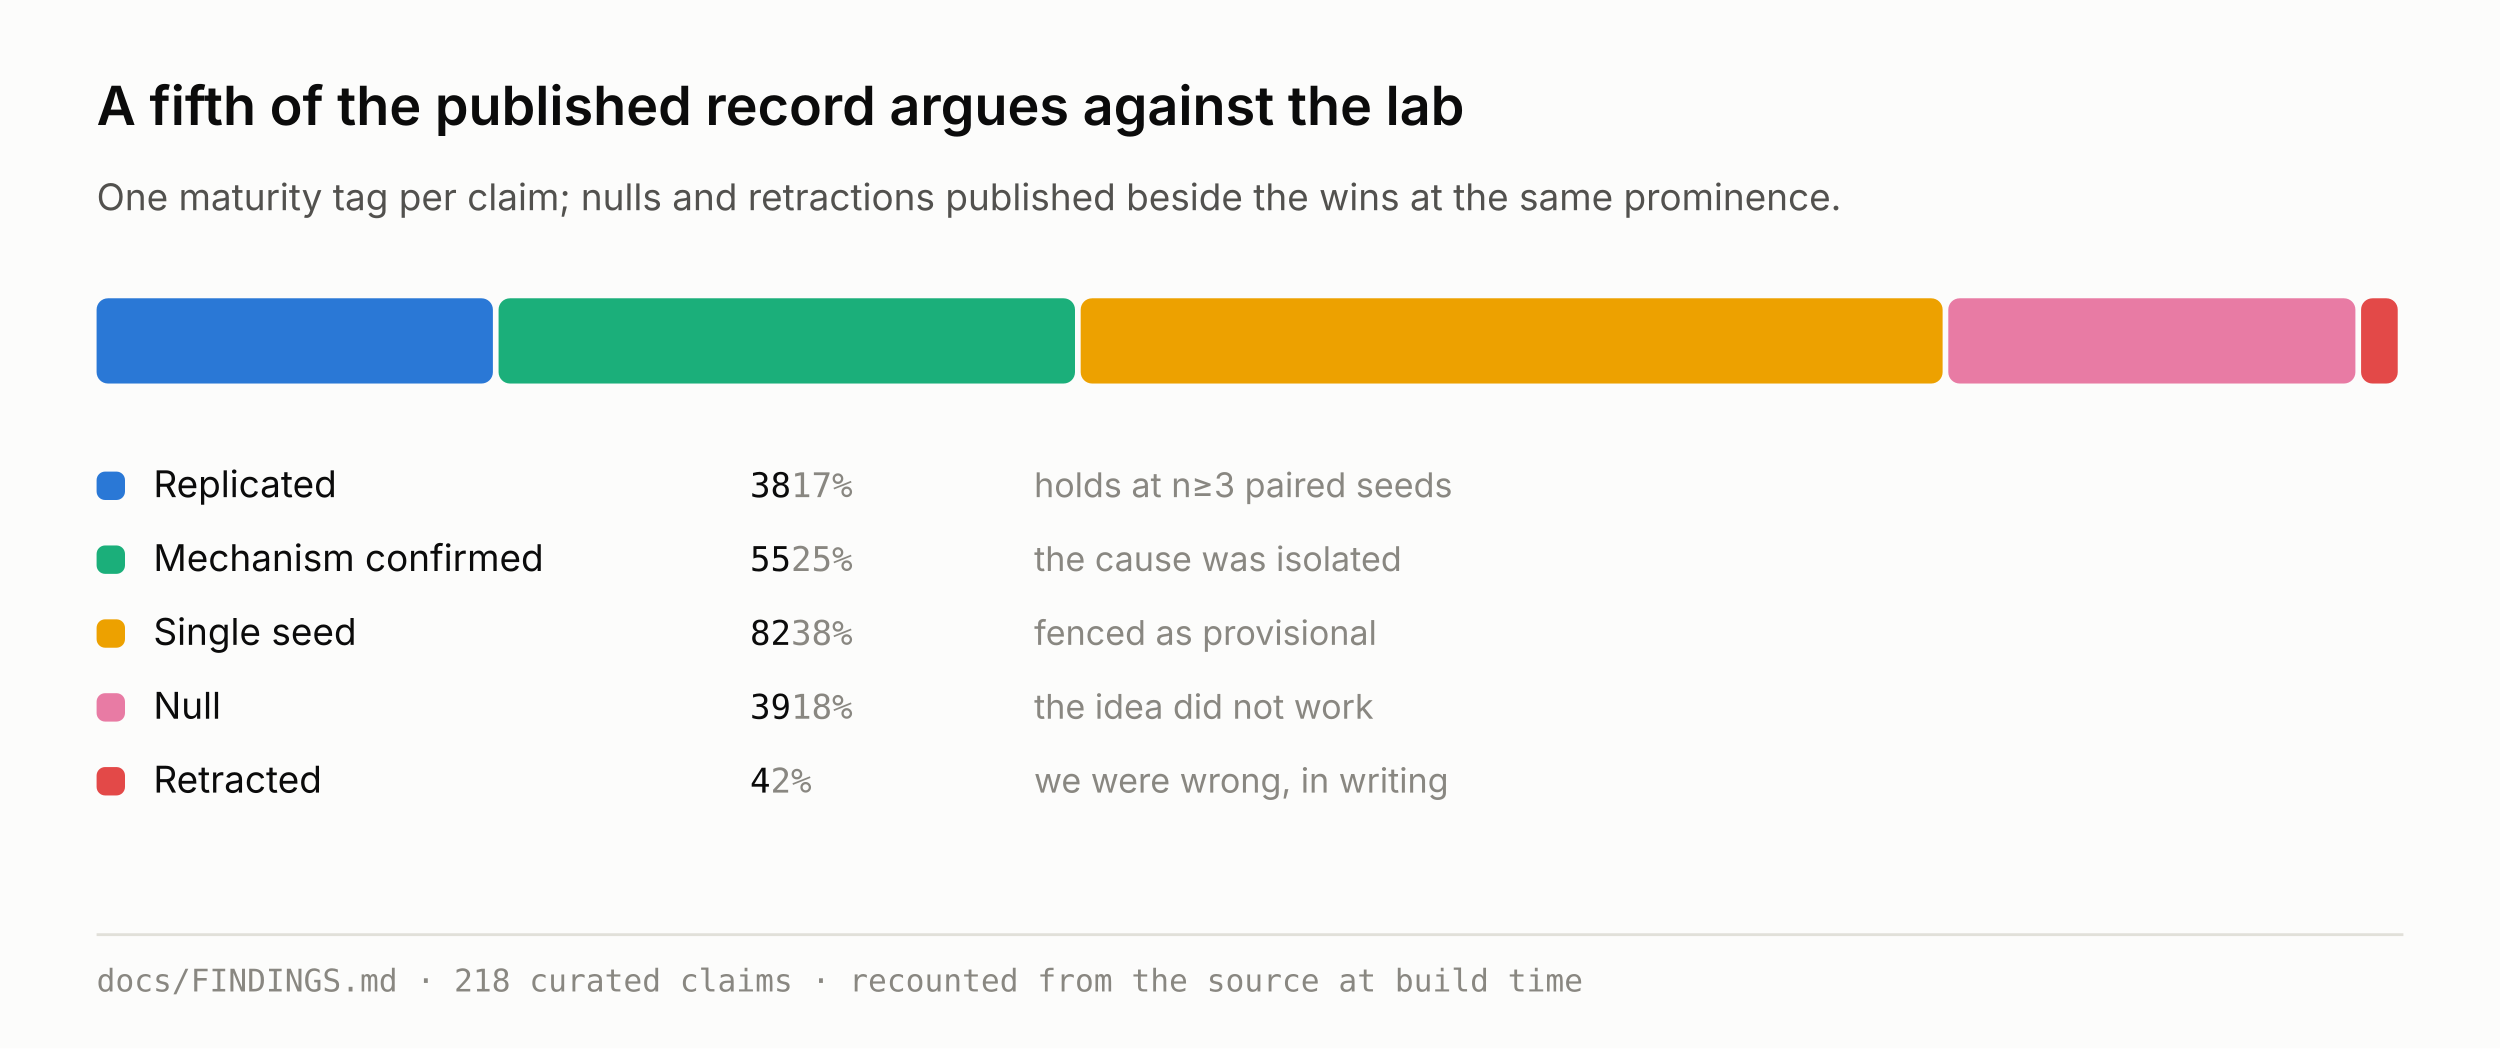
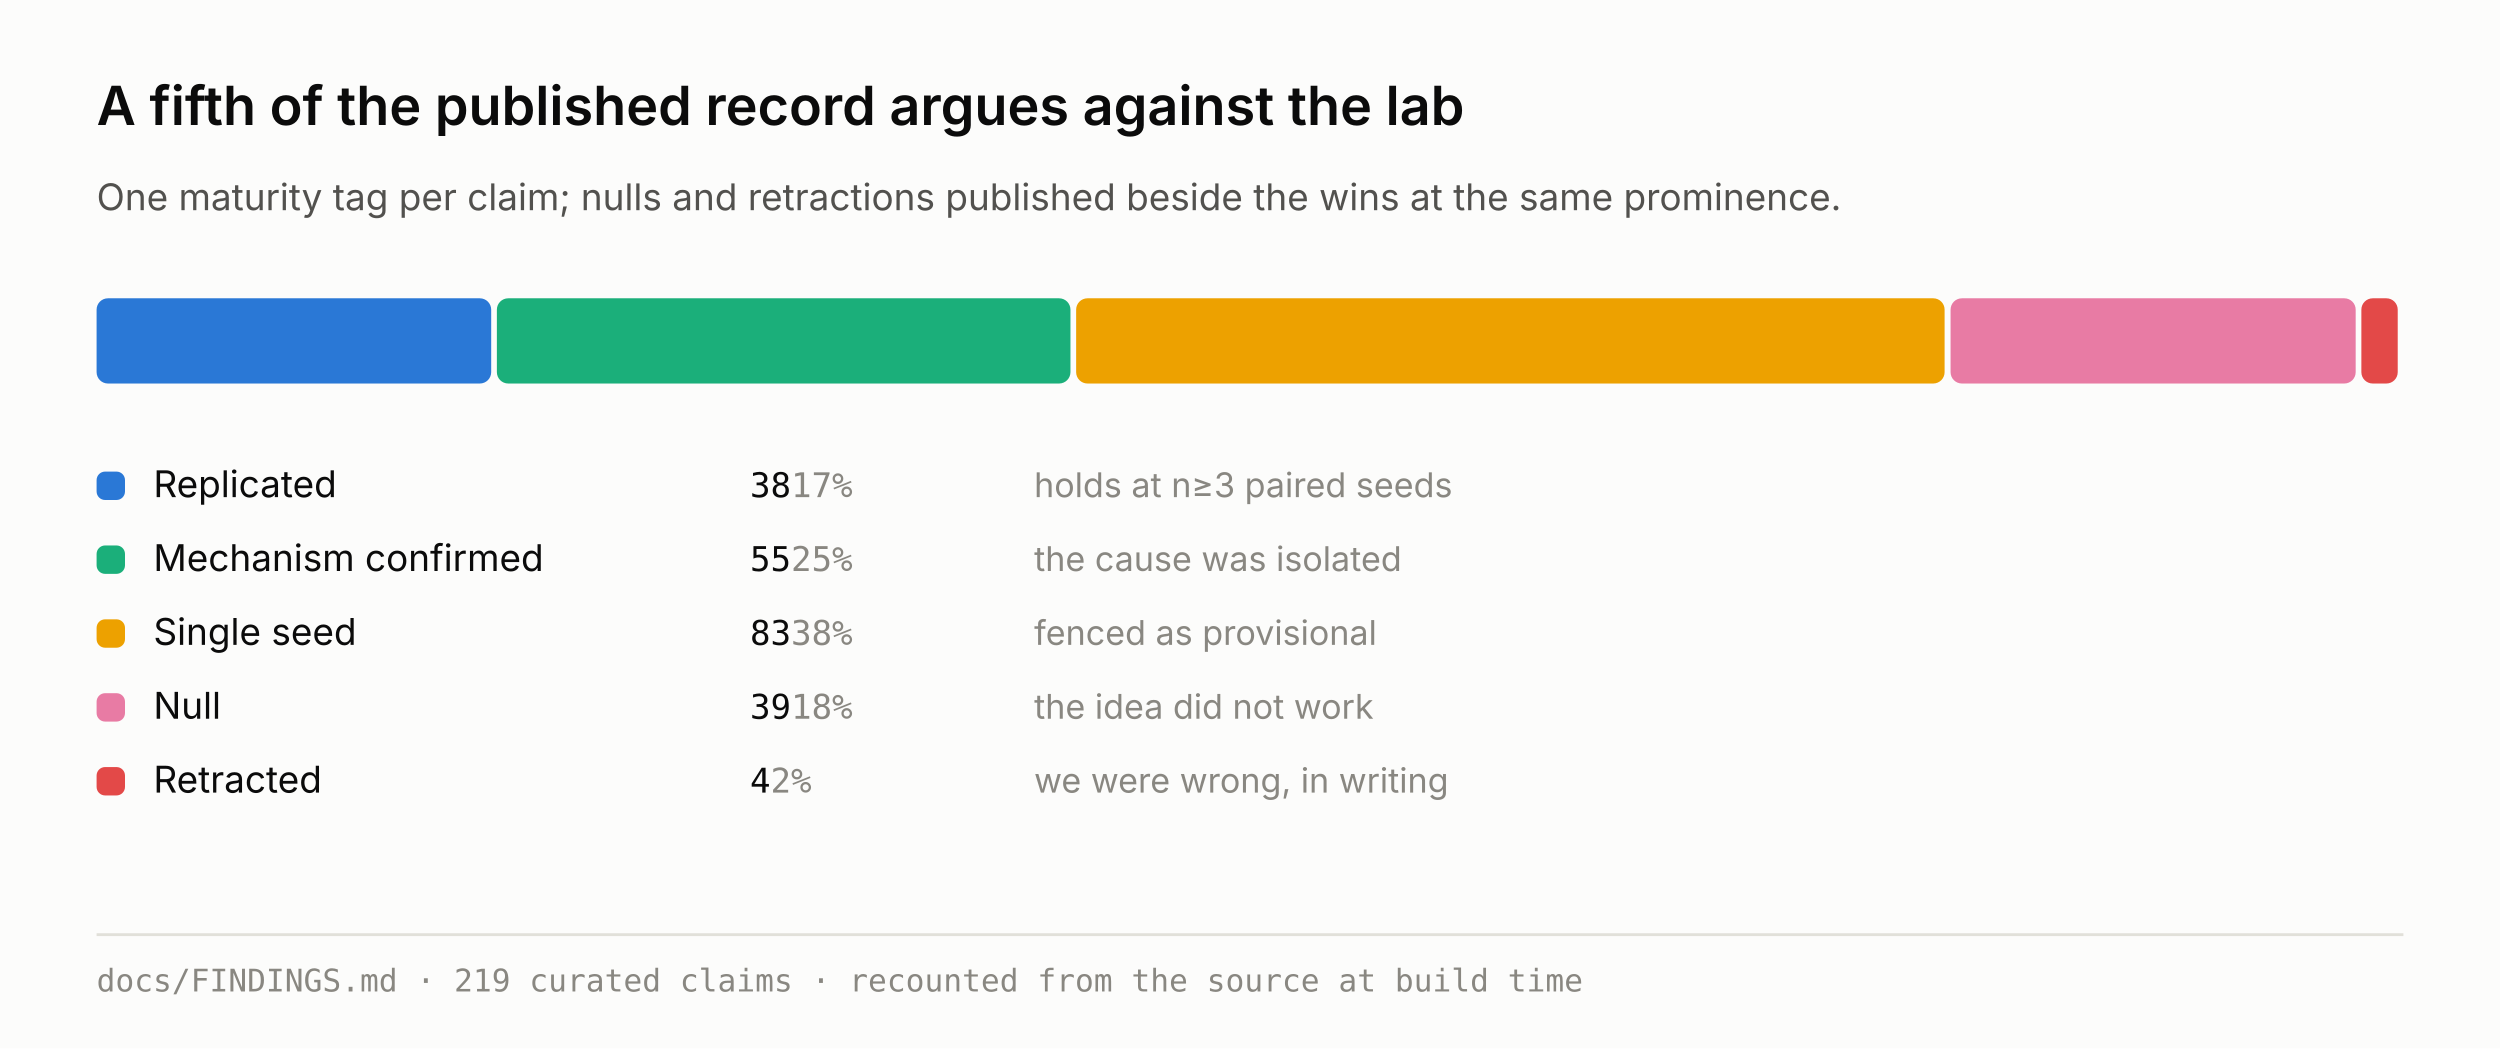
<svg xmlns="http://www.w3.org/2000/svg" width="880" height="369" viewBox="0 0 880 369" role="img">
  <rect width="880" height="369" fill="#fcfcfb" />
  <text x="34" y="44" font-family="Inter, -apple-system, BlinkMacSystemFont, 'Segoe UI', sans-serif" font-size="19" font-weight="600" fill="#0b0b0b">A fifth of the published record argues against the lab</text>
  <text x="34" y="74" font-family="Inter, -apple-system, BlinkMacSystemFont, 'Segoe UI', sans-serif" font-size="13" fill="#52514e">One maturity tag per claim; nulls and retractions published beside the wins at the same prominence.</text>
-   <rect x="34.0" y="105" width="139.5" height="30" rx="4" fill="#2a78d6" />
-   <rect x="175.5" y="105" width="202.9" height="30" rx="4" fill="#1baf7a" />
-   <rect x="380.4" y="105" width="303.4" height="30" rx="4" fill="#eda100" />
-   <rect x="685.8" y="105" width="143.3" height="30" rx="4" fill="#e87ba4" />
-   <rect x="831.1" y="105" width="12.9" height="30" rx="4" fill="#e34948" />
+   <rect x="34.0" y="105" width="138.9" height="30" rx="4" fill="#2a78d6" />
+   <rect x="174.9" y="105" width="201.9" height="30" rx="4" fill="#1baf7a" />
+   <rect x="378.8" y="105" width="305.7" height="30" rx="4" fill="#eda100" />
+   <rect x="686.6" y="105" width="142.6" height="30" rx="4" fill="#e87ba4" />
+   <rect x="831.2" y="105" width="12.8" height="30" rx="4" fill="#e34948" />
  <rect x="34" y="166" width="10" height="10" rx="3" fill="#2a78d6" />
  <text x="54" y="175" font-family="Inter, -apple-system, BlinkMacSystemFont, 'Segoe UI', sans-serif" font-size="13" fill="#0b0b0b">Replicated</text>
  <text x="264" y="175" font-family="'JetBrains Mono', ui-monospace, SFMono-Regular, Menlo, monospace" font-size="12" fill="#0b0b0b">38<tspan fill="#898781">  17%</tspan>
  </text>
  <text x="364" y="175" font-family="Inter, -apple-system, BlinkMacSystemFont, 'Segoe UI', sans-serif" font-size="12" fill="#898781">holds at n≥3 paired seeds</text>
  <rect x="34" y="192" width="10" height="10" rx="3" fill="#1baf7a" />
  <text x="54" y="201" font-family="Inter, -apple-system, BlinkMacSystemFont, 'Segoe UI', sans-serif" font-size="13" fill="#0b0b0b">Mechanism confirmed</text>
  <text x="264" y="201" font-family="'JetBrains Mono', ui-monospace, SFMono-Regular, Menlo, monospace" font-size="12" fill="#0b0b0b">55<tspan fill="#898781">  25%</tspan>
  </text>
  <text x="364" y="201" font-family="Inter, -apple-system, BlinkMacSystemFont, 'Segoe UI', sans-serif" font-size="12" fill="#898781">the cause was isolated</text>
  <rect x="34" y="218" width="10" height="10" rx="3" fill="#eda100" />
  <text x="54" y="227" font-family="Inter, -apple-system, BlinkMacSystemFont, 'Segoe UI', sans-serif" font-size="13" fill="#0b0b0b">Single seed</text>
-   <text x="264" y="227" font-family="'JetBrains Mono', ui-monospace, SFMono-Regular, Menlo, monospace" font-size="12" fill="#0b0b0b">82<tspan fill="#898781">  38%</tspan>
+   <text x="264" y="227" font-family="'JetBrains Mono', ui-monospace, SFMono-Regular, Menlo, monospace" font-size="12" fill="#0b0b0b">83<tspan fill="#898781">  38%</tspan>
  </text>
  <text x="364" y="227" font-family="Inter, -apple-system, BlinkMacSystemFont, 'Segoe UI', sans-serif" font-size="12" fill="#898781">fenced as provisional</text>
  <rect x="34" y="244" width="10" height="10" rx="3" fill="#e87ba4" />
  <text x="54" y="253" font-family="Inter, -apple-system, BlinkMacSystemFont, 'Segoe UI', sans-serif" font-size="13" fill="#0b0b0b">Null</text>
  <text x="264" y="253" font-family="'JetBrains Mono', ui-monospace, SFMono-Regular, Menlo, monospace" font-size="12" fill="#0b0b0b">39<tspan fill="#898781">  18%</tspan>
  </text>
  <text x="364" y="253" font-family="Inter, -apple-system, BlinkMacSystemFont, 'Segoe UI', sans-serif" font-size="12" fill="#898781">the idea did not work</text>
  <rect x="34" y="270" width="10" height="10" rx="3" fill="#e34948" />
  <text x="54" y="279" font-family="Inter, -apple-system, BlinkMacSystemFont, 'Segoe UI', sans-serif" font-size="13" fill="#0b0b0b">Retracted</text>
  <text x="264" y="279" font-family="'JetBrains Mono', ui-monospace, SFMono-Regular, Menlo, monospace" font-size="12" fill="#0b0b0b">4<tspan fill="#898781">  2%</tspan>
  </text>
  <text x="364" y="279" font-family="Inter, -apple-system, BlinkMacSystemFont, 'Segoe UI', sans-serif" font-size="12" fill="#898781">we were wrong, in writing</text>
  <line x1="34" y1="329" x2="846" y2="329" stroke="#e1e0d9" stroke-width="1" />
-   <text x="34" y="349" font-family="'JetBrains Mono', ui-monospace, SFMono-Regular, Menlo, monospace" font-size="11" fill="#898781">docs/FINDINGS.md · 218 curated claims · recounted from the source at build time</text>
+   <text x="34" y="349" font-family="'JetBrains Mono', ui-monospace, SFMono-Regular, Menlo, monospace" font-size="11" fill="#898781">docs/FINDINGS.md · 219 curated claims · recounted from the source at build time</text>
</svg>
